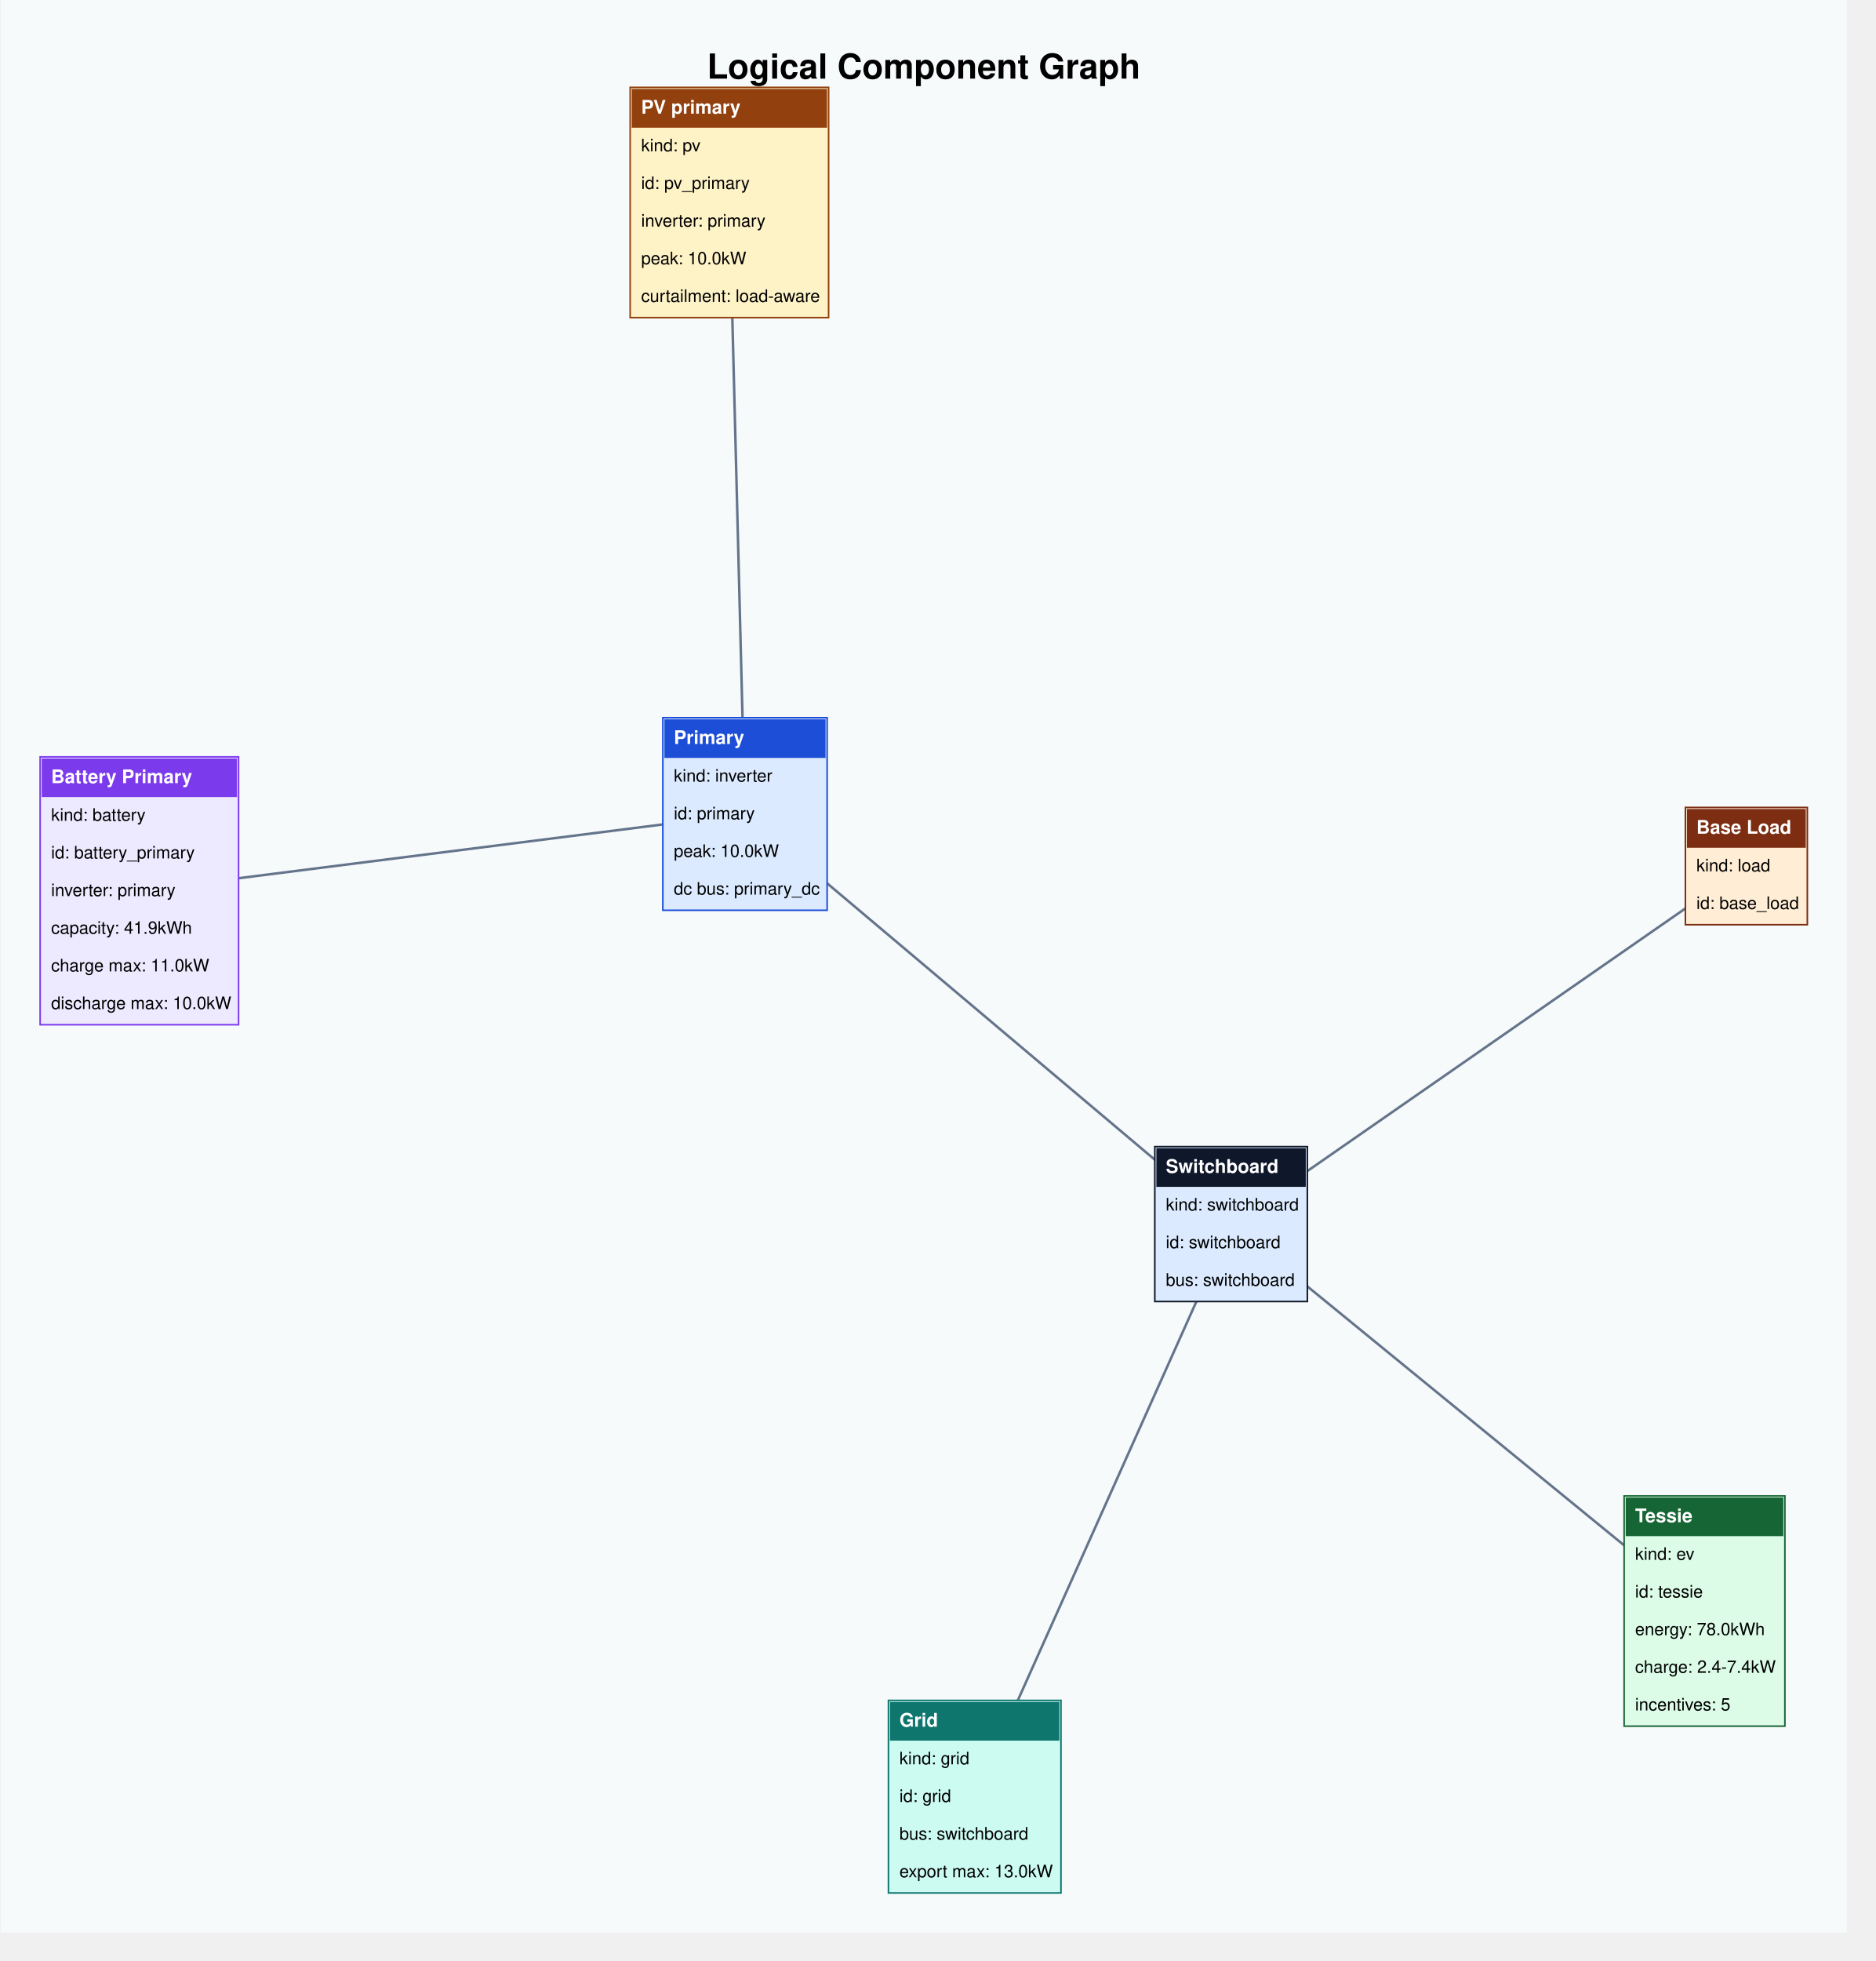
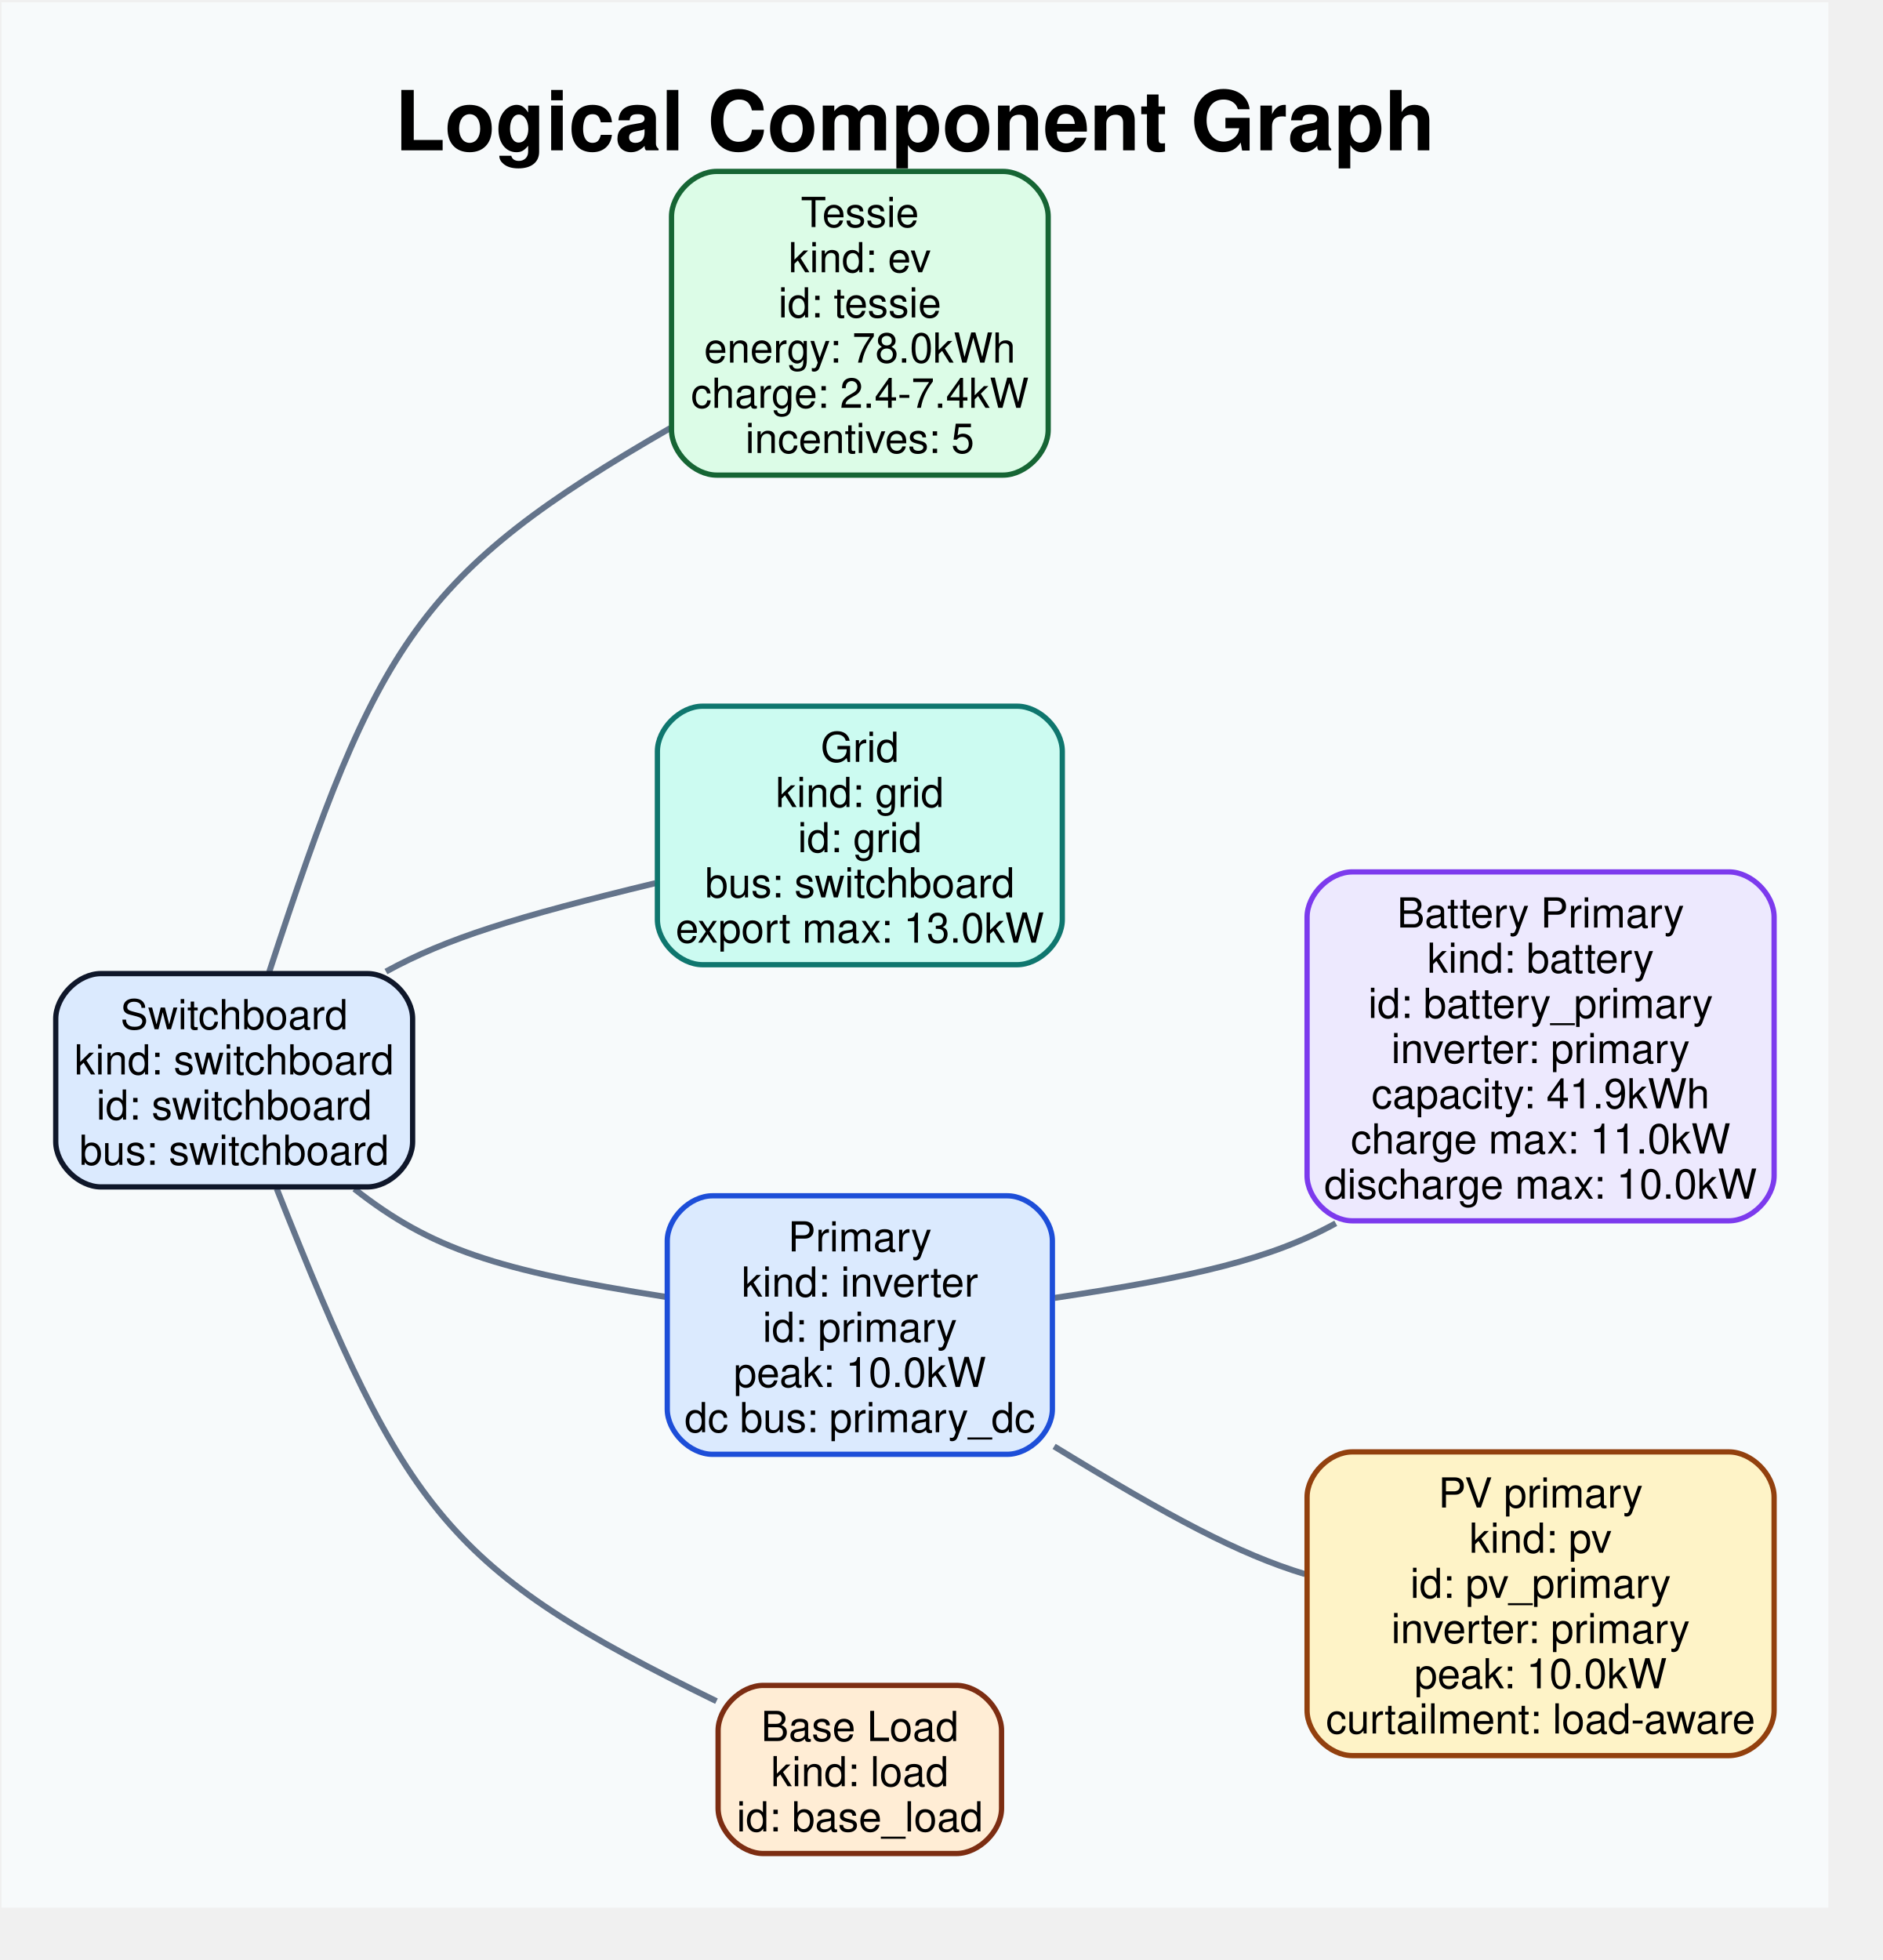
- <svg xmlns="http://www.w3.org/2000/svg" width="1213pt" height="1268pt" viewBox="18.00 18.00 1195.00 1250.00">
-   <g id="graph0" class="graph" transform="scale(1 1) rotate(0) translate(43.2 1224.63)">
-     <polygon fill="#f7fafb" stroke="none" points="-25.2,25.2 -25.2,-1206.63 1151.84,-1206.63 1151.84,25.2 -25.2,25.2" />
-     <text xml:space="preserve" text-anchor="middle" x="563.32" y="-1156.53" font-family="Helvetica,sans-Serif" font-weight="bold" font-size="22.00">Logical Component Graph</text>
+ <svg xmlns="http://www.w3.org/2000/svg" width="514pt" height="535pt" viewBox="14.00 14.00 500.00 520.00">
+   <g id="graph0" class="graph" transform="scale(1 1) rotate(0) translate(28.8 505.94)">
+     <polygon fill="#f7fafb" stroke="none" points="-14.4,14.4 -14.4,-491.54 470.71,-491.54 470.71,14.4 -14.4,14.4" />
+     <text xml:space="preserve" text-anchor="middle" x="228.15" y="-452.24" font-family="Helvetica,sans-Serif" font-weight="bold" font-size="22.00">Logical Component Graph</text>
    <g id="edge1" class="edge">
-       <path fill="none" stroke="#64748b" stroke-width="1.6" d="M397.28,-681.16C326.99,-672.25 201.86,-656.38 126.32,-646.8" />
+       <path fill="none" stroke="#64748b" stroke-width="1.6" d="M265.26,-147.53C302.34,-153.1 322.72,-157.86 339.91,-167.34" />
    </g>
    <g id="edge2" class="edge">
-       <path fill="none" stroke="#64748b" stroke-width="1.6" d="M447.79,-749.1C446.03,-818.24 443.16,-930.6 441.28,-1004.29" />
+       <path fill="none" stroke="#64748b" stroke-width="1.6" d="M265.12,-108.1C296.14,-89.12 314.28,-79.49 331.74,-74.19" />
    </g>
    <g id="edge6" class="edge">
-       <path fill="none" stroke="#64748b" stroke-width="1.6" d="M807.75,-386.75C863.15,-341.46 953.44,-267.68 1009.93,-221.51" />
+       <path fill="none" stroke="#64748b" stroke-width="1.6" d="M56.69,-234.07C85.32,-321.48 96.27,-339.92 163.18,-378.48" />
    </g>
    <g id="edge4" class="edge">
-       <path fill="none" stroke="#64748b" stroke-width="1.6" d="M737.21,-377.15C707.67,-311.19 655.26,-194.14 623.21,-122.57" />
+       <path fill="none" stroke="#64748b" stroke-width="1.6" d="M87.69,-234.18C103.72,-242.99 122.15,-248.69 159.23,-257.65" />
    </g>
    <g id="edge5" class="edge">
-       <path fill="none" stroke="#64748b" stroke-width="1.6" d="M710.83,-467.22C653.97,-515.18 560.02,-594.42 501.57,-643.72" />
+       <path fill="none" stroke="#64748b" stroke-width="1.6" d="M79.3,-176.47C99.71,-160.46 117.16,-154.85 161.92,-147.81" />
    </g>
    <g id="edge3" class="edge">
-       <path fill="none" stroke="#64748b" stroke-width="1.6" d="M807.72,-460.05C873.41,-505.67 989.34,-586.2 1049.36,-627.89" />
+       <path fill="none" stroke="#64748b" stroke-width="1.6" d="M58.68,-176.53C92.97,-90.05 104.06,-75.34 175.46,-40.45" />
    </g>
    <g id="node1" class="node">
-       <polygon fill="#ede9fe" stroke="none" points="0,-553.43 0,-724.18 126.5,-724.18 126.5,-553.43 0,-553.43" />
-       <polygon fill="#7c3aed" stroke="none" points="1,-698.43 1,-723.18 125.5,-723.18 125.5,-698.43 1,-698.43" />
-       <text xml:space="preserve" text-anchor="start" x="7" y="-707.43" font-family="Helvetica,sans-Serif" font-weight="bold" font-size="12.00" fill="white">Battery Primary</text>
-       <polygon fill="#ede9fe" stroke="none" points="1,-674.43 1,-698.43 125.5,-698.43 125.5,-674.43 1,-674.43" />
-       <text xml:space="preserve" text-anchor="start" x="7" y="-683.43" font-family="Helvetica,sans-Serif" font-size="11.00">kind: battery</text>
-       <polygon fill="#ede9fe" stroke="none" points="1,-650.43 1,-674.43 125.5,-674.43 125.5,-650.43 1,-650.43" />
-       <text xml:space="preserve" text-anchor="start" x="7" y="-659.43" font-family="Helvetica,sans-Serif" font-size="11.00">id: battery_primary</text>
-       <polygon fill="#ede9fe" stroke="none" points="1,-626.43 1,-650.43 125.5,-650.43 125.5,-626.43 1,-626.43" />
-       <text xml:space="preserve" text-anchor="start" x="7" y="-635.43" font-family="Helvetica,sans-Serif" font-size="11.00">inverter: primary</text>
-       <polygon fill="#ede9fe" stroke="none" points="1,-602.43 1,-626.43 125.5,-626.43 125.5,-602.43 1,-602.43" />
-       <text xml:space="preserve" text-anchor="start" x="7" y="-611.43" font-family="Helvetica,sans-Serif" font-size="11.00">capacity: 41.9kWh</text>
-       <polygon fill="#ede9fe" stroke="none" points="1,-578.43 1,-602.43 125.5,-602.43 125.5,-578.43 1,-578.43" />
-       <text xml:space="preserve" text-anchor="start" x="7" y="-587.43" font-family="Helvetica,sans-Serif" font-size="11.00">charge max: 11.0kW</text>
-       <polygon fill="#ede9fe" stroke="none" points="1,-554.43 1,-578.43 125.5,-578.43 125.5,-554.43 1,-554.43" />
-       <text xml:space="preserve" text-anchor="start" x="7" y="-563.43" font-family="Helvetica,sans-Serif" font-size="11.00">discharge max: 10.0kW</text>
-       <polygon fill="none" stroke="#7c3aed" points="0,-553.43 0,-724.18 126.5,-724.18 126.5,-553.43 0,-553.43" />
+       <path fill="#ede9fe" stroke="#7c3aed" stroke-width="1.4" d="M444.31,-260.64C444.31,-260.64 344.29,-260.64 344.29,-260.64 338.29,-260.64 332.29,-254.64 332.29,-248.64 332.29,-248.64 332.29,-180 332.29,-180 332.29,-174 338.29,-168 344.29,-168 344.29,-168 444.31,-168 444.31,-168 450.31,-168 456.31,-174 456.31,-180 456.31,-180 456.31,-248.64 456.31,-248.64 456.31,-254.64 450.31,-260.64 444.31,-260.64" />
+       <text xml:space="preserve" text-anchor="middle" x="394.3" y="-245.87" font-family="Helvetica,sans-Serif" font-size="11.00">Battery Primary</text>
+       <text xml:space="preserve" text-anchor="middle" x="394.3" y="-233.87" font-family="Helvetica,sans-Serif" font-size="11.00">kind: battery</text>
+       <text xml:space="preserve" text-anchor="middle" x="394.3" y="-221.87" font-family="Helvetica,sans-Serif" font-size="11.00">id: battery_primary</text>
+       <text xml:space="preserve" text-anchor="middle" x="394.3" y="-209.87" font-family="Helvetica,sans-Serif" font-size="11.00">inverter: primary</text>
+       <text xml:space="preserve" text-anchor="middle" x="394.3" y="-197.87" font-family="Helvetica,sans-Serif" font-size="11.00">capacity: 41.9kWh</text>
+       <text xml:space="preserve" text-anchor="middle" x="394.3" y="-185.87" font-family="Helvetica,sans-Serif" font-size="11.00">charge max: 11.0kW</text>
+       <text xml:space="preserve" text-anchor="middle" x="394.3" y="-173.87" font-family="Helvetica,sans-Serif" font-size="11.00">discharge max: 10.0kW</text>
    </g>
    <g id="node2" class="node">
-       <polygon fill="#dcfce7" stroke="none" points="1009.83,-106.33 1009.83,-253.08 1112.33,-253.08 1112.33,-106.33 1009.83,-106.33" />
-       <polygon fill="#166534" stroke="none" points="1010.83,-227.33 1010.83,-252.08 1111.33,-252.08 1111.33,-227.33 1010.83,-227.33" />
-       <text xml:space="preserve" text-anchor="start" x="1016.83" y="-236.33" font-family="Helvetica,sans-Serif" font-weight="bold" font-size="12.00" fill="white">Tessie</text>
-       <polygon fill="#dcfce7" stroke="none" points="1010.83,-203.33 1010.83,-227.33 1111.33,-227.33 1111.33,-203.33 1010.83,-203.33" />
-       <text xml:space="preserve" text-anchor="start" x="1016.83" y="-212.33" font-family="Helvetica,sans-Serif" font-size="11.00">kind: ev</text>
-       <polygon fill="#dcfce7" stroke="none" points="1010.83,-179.33 1010.83,-203.33 1111.33,-203.33 1111.33,-179.33 1010.83,-179.33" />
-       <text xml:space="preserve" text-anchor="start" x="1016.83" y="-188.33" font-family="Helvetica,sans-Serif" font-size="11.00">id: tessie</text>
-       <polygon fill="#dcfce7" stroke="none" points="1010.83,-155.33 1010.83,-179.33 1111.33,-179.33 1111.33,-155.33 1010.83,-155.33" />
-       <text xml:space="preserve" text-anchor="start" x="1016.83" y="-164.33" font-family="Helvetica,sans-Serif" font-size="11.00">energy: 78.0kWh</text>
-       <polygon fill="#dcfce7" stroke="none" points="1010.83,-131.33 1010.83,-155.33 1111.33,-155.33 1111.33,-131.33 1010.83,-131.33" />
-       <text xml:space="preserve" text-anchor="start" x="1016.83" y="-140.33" font-family="Helvetica,sans-Serif" font-size="11.00">charge: 2.4-7.4kW</text>
-       <polygon fill="#dcfce7" stroke="none" points="1010.83,-107.33 1010.83,-131.33 1111.33,-131.33 1111.33,-107.33 1010.83,-107.33" />
-       <text xml:space="preserve" text-anchor="start" x="1016.83" y="-116.33" font-family="Helvetica,sans-Serif" font-size="11.00">incentives: 5</text>
-       <polygon fill="none" stroke="#166534" points="1009.83,-106.33 1009.83,-253.08 1112.33,-253.08 1112.33,-106.33 1009.83,-106.33" />
+       <path fill="#dcfce7" stroke="#166534" stroke-width="1.4" d="M251.54,-446.64C251.54,-446.64 175.52,-446.64 175.52,-446.64 169.52,-446.64 163.52,-440.64 163.52,-434.64 163.52,-434.64 163.52,-378 163.52,-378 163.52,-372 169.52,-366 175.52,-366 175.52,-366 251.54,-366 251.54,-366 257.54,-366 263.54,-372 263.54,-378 263.54,-378 263.54,-434.64 263.54,-434.64 263.54,-440.64 257.54,-446.64 251.54,-446.64" />
+       <text xml:space="preserve" text-anchor="middle" x="213.53" y="-431.87" font-family="Helvetica,sans-Serif" font-size="11.00">Tessie</text>
+       <text xml:space="preserve" text-anchor="middle" x="213.53" y="-419.87" font-family="Helvetica,sans-Serif" font-size="11.00">kind: ev</text>
+       <text xml:space="preserve" text-anchor="middle" x="213.53" y="-407.87" font-family="Helvetica,sans-Serif" font-size="11.00">id: tessie</text>
+       <text xml:space="preserve" text-anchor="middle" x="213.53" y="-395.87" font-family="Helvetica,sans-Serif" font-size="11.00">energy: 78.0kWh</text>
+       <text xml:space="preserve" text-anchor="middle" x="213.53" y="-383.87" font-family="Helvetica,sans-Serif" font-size="11.00">charge: 2.4-7.4kW</text>
+       <text xml:space="preserve" text-anchor="middle" x="213.53" y="-371.87" font-family="Helvetica,sans-Serif" font-size="11.00">incentives: 5</text>
    </g>
    <g id="node3" class="node">
-       <polygon fill="#ccfbf1" stroke="none" points="540.81,0 540.81,-122.75 650.81,-122.75 650.81,0 540.81,0" />
-       <polygon fill="#0f766e" stroke="none" points="541.81,-97 541.81,-121.75 649.81,-121.75 649.81,-97 541.81,-97" />
-       <text xml:space="preserve" text-anchor="start" x="547.81" y="-106" font-family="Helvetica,sans-Serif" font-weight="bold" font-size="12.00" fill="white">Grid</text>
-       <polygon fill="#ccfbf1" stroke="none" points="541.81,-73 541.81,-97 649.81,-97 649.81,-73 541.81,-73" />
-       <text xml:space="preserve" text-anchor="start" x="547.81" y="-82" font-family="Helvetica,sans-Serif" font-size="11.00">kind: grid</text>
-       <polygon fill="#ccfbf1" stroke="none" points="541.81,-49 541.81,-73 649.81,-73 649.81,-49 541.81,-49" />
-       <text xml:space="preserve" text-anchor="start" x="547.81" y="-58" font-family="Helvetica,sans-Serif" font-size="11.00">id: grid</text>
-       <polygon fill="#ccfbf1" stroke="none" points="541.81,-25 541.81,-49 649.81,-49 649.81,-25 541.81,-25" />
-       <text xml:space="preserve" text-anchor="start" x="547.81" y="-34" font-family="Helvetica,sans-Serif" font-size="11.00">bus: switchboard</text>
-       <polygon fill="#ccfbf1" stroke="none" points="541.81,-1 541.81,-25 649.81,-25 649.81,-1 541.81,-1" />
-       <text xml:space="preserve" text-anchor="start" x="547.81" y="-10" font-family="Helvetica,sans-Serif" font-size="11.00">export max: 13.0kW</text>
-       <polygon fill="none" stroke="#0f766e" points="540.81,0 540.81,-122.75 650.81,-122.75 650.81,0 540.81,0" />
+       <path fill="#ccfbf1" stroke="#0f766e" stroke-width="1.4" d="M255.29,-304.64C255.29,-304.64 171.77,-304.64 171.77,-304.64 165.77,-304.64 159.77,-298.64 159.77,-292.64 159.77,-292.64 159.77,-248 159.77,-248 159.77,-242 165.77,-236 171.77,-236 171.77,-236 255.29,-236 255.29,-236 261.29,-236 267.29,-242 267.29,-248 267.29,-248 267.29,-292.64 267.29,-292.64 267.29,-298.64 261.29,-304.64 255.29,-304.64" />
+       <text xml:space="preserve" text-anchor="middle" x="213.53" y="-289.87" font-family="Helvetica,sans-Serif" font-size="11.00">Grid</text>
+       <text xml:space="preserve" text-anchor="middle" x="213.53" y="-277.87" font-family="Helvetica,sans-Serif" font-size="11.00">kind: grid</text>
+       <text xml:space="preserve" text-anchor="middle" x="213.53" y="-265.87" font-family="Helvetica,sans-Serif" font-size="11.00">id: grid</text>
+       <text xml:space="preserve" text-anchor="middle" x="213.53" y="-253.87" font-family="Helvetica,sans-Serif" font-size="11.00">bus: switchboard</text>
+       <text xml:space="preserve" text-anchor="middle" x="213.53" y="-241.87" font-family="Helvetica,sans-Serif" font-size="11.00">export max: 13.0kW</text>
    </g>
    <g id="node4" class="node">
-       <polygon fill="#dbeafe" stroke="none" points="396.98,-626.39 396.98,-749.14 501.73,-749.14 501.73,-626.39 396.98,-626.39" />
-       <polygon fill="#1d4ed8" stroke="none" points="397.98,-723.39 397.98,-748.14 500.73,-748.14 500.73,-723.39 397.98,-723.39" />
-       <text xml:space="preserve" text-anchor="start" x="403.98" y="-732.39" font-family="Helvetica,sans-Serif" font-weight="bold" font-size="12.00" fill="white">Primary</text>
-       <polygon fill="#dbeafe" stroke="none" points="397.98,-699.39 397.98,-723.39 500.73,-723.39 500.73,-699.39 397.98,-699.39" />
-       <text xml:space="preserve" text-anchor="start" x="403.98" y="-708.39" font-family="Helvetica,sans-Serif" font-size="11.00">kind: inverter</text>
-       <polygon fill="#dbeafe" stroke="none" points="397.98,-675.39 397.98,-699.39 500.73,-699.39 500.73,-675.39 397.98,-675.39" />
-       <text xml:space="preserve" text-anchor="start" x="403.98" y="-684.39" font-family="Helvetica,sans-Serif" font-size="11.00">id: primary</text>
-       <polygon fill="#dbeafe" stroke="none" points="397.98,-651.39 397.98,-675.39 500.73,-675.39 500.73,-651.39 397.98,-651.39" />
-       <text xml:space="preserve" text-anchor="start" x="403.98" y="-660.39" font-family="Helvetica,sans-Serif" font-size="11.00">peak: 10.0kW</text>
-       <polygon fill="#dbeafe" stroke="none" points="397.98,-627.39 397.98,-651.39 500.73,-651.39 500.73,-627.39 397.98,-627.39" />
-       <text xml:space="preserve" text-anchor="start" x="403.98" y="-636.39" font-family="Helvetica,sans-Serif" font-size="11.00">dc bus: primary_dc</text>
-       <polygon fill="none" stroke="#1d4ed8" points="396.98,-626.39 396.98,-749.14 501.73,-749.14 501.73,-626.39 396.98,-626.39" />
+       <path fill="#dbeafe" stroke="#1d4ed8" stroke-width="1.4" d="M252.66,-174.64C252.66,-174.64 174.39,-174.64 174.39,-174.64 168.39,-174.64 162.39,-168.64 162.39,-162.64 162.39,-162.64 162.39,-118 162.39,-118 162.39,-112 168.39,-106 174.39,-106 174.39,-106 252.66,-106 252.66,-106 258.66,-106 264.66,-112 264.66,-118 264.66,-118 264.66,-162.64 264.66,-162.64 264.66,-168.64 258.66,-174.64 252.66,-174.64" />
+       <text xml:space="preserve" text-anchor="middle" x="213.53" y="-159.87" font-family="Helvetica,sans-Serif" font-size="11.00">Primary</text>
+       <text xml:space="preserve" text-anchor="middle" x="213.53" y="-147.87" font-family="Helvetica,sans-Serif" font-size="11.00">kind: inverter</text>
+       <text xml:space="preserve" text-anchor="middle" x="213.53" y="-135.87" font-family="Helvetica,sans-Serif" font-size="11.00">id: primary</text>
+       <text xml:space="preserve" text-anchor="middle" x="213.53" y="-123.87" font-family="Helvetica,sans-Serif" font-size="11.00">peak: 10.0kW</text>
+       <text xml:space="preserve" text-anchor="middle" x="213.53" y="-111.87" font-family="Helvetica,sans-Serif" font-size="11.00">dc bus: primary_dc</text>
    </g>
    <g id="node5" class="node">
-       <polygon fill="#ffedd5" stroke="none" points="1048.89,-617.19 1048.89,-691.94 1126.64,-691.94 1126.64,-617.19 1048.89,-617.19" />
-       <polygon fill="#7c2d12" stroke="none" points="1049.89,-666.19 1049.89,-690.94 1125.64,-690.94 1125.64,-666.19 1049.89,-666.19" />
-       <text xml:space="preserve" text-anchor="start" x="1055.89" y="-675.19" font-family="Helvetica,sans-Serif" font-weight="bold" font-size="12.00" fill="white">Base Load</text>
-       <polygon fill="#ffedd5" stroke="none" points="1049.89,-642.19 1049.89,-666.19 1125.64,-666.19 1125.64,-642.19 1049.89,-642.19" />
-       <text xml:space="preserve" text-anchor="start" x="1055.89" y="-651.19" font-family="Helvetica,sans-Serif" font-size="11.00">kind: load</text>
-       <polygon fill="#ffedd5" stroke="none" points="1049.89,-618.19 1049.89,-642.19 1125.64,-642.19 1125.64,-618.19 1049.89,-618.19" />
-       <text xml:space="preserve" text-anchor="start" x="1055.89" y="-627.19" font-family="Helvetica,sans-Serif" font-size="11.00">id: base_load</text>
-       <polygon fill="none" stroke="#7c2d12" points="1048.89,-617.19 1048.89,-691.94 1126.64,-691.94 1126.64,-617.19 1048.89,-617.19" />
+       <path fill="#ffedd5" stroke="#7c2d12" stroke-width="1.4" d="M239.16,-44.64C239.16,-44.64 187.89,-44.64 187.89,-44.64 181.89,-44.64 175.89,-38.64 175.89,-32.64 175.89,-32.64 175.89,-12 175.89,-12 175.89,-6 181.89,0 187.89,0 187.89,0 239.16,0 239.16,0 245.16,0 251.16,-6 251.16,-12 251.16,-12 251.16,-32.64 251.16,-32.64 251.16,-38.64 245.16,-44.64 239.16,-44.64" />
+       <text xml:space="preserve" text-anchor="middle" x="213.53" y="-29.87" font-family="Helvetica,sans-Serif" font-size="11.00">Base Load</text>
+       <text xml:space="preserve" text-anchor="middle" x="213.53" y="-17.87" font-family="Helvetica,sans-Serif" font-size="11.00">kind: load</text>
+       <text xml:space="preserve" text-anchor="middle" x="213.53" y="-5.87" font-family="Helvetica,sans-Serif" font-size="11.00">id: base_load</text>
    </g>
    <g id="node6" class="node">
-       <polygon fill="#fef3c7" stroke="none" points="376.16,-1004.18 376.16,-1150.93 502.66,-1150.93 502.66,-1004.18 376.16,-1004.18" />
-       <polygon fill="#92400e" stroke="none" points="377.16,-1125.18 377.16,-1149.93 501.66,-1149.93 501.66,-1125.18 377.16,-1125.18" />
-       <text xml:space="preserve" text-anchor="start" x="383.16" y="-1134.18" font-family="Helvetica,sans-Serif" font-weight="bold" font-size="12.00" fill="white">PV primary</text>
-       <polygon fill="#fef3c7" stroke="none" points="377.16,-1101.18 377.16,-1125.18 501.66,-1125.18 501.66,-1101.18 377.16,-1101.18" />
-       <text xml:space="preserve" text-anchor="start" x="383.16" y="-1110.18" font-family="Helvetica,sans-Serif" font-size="11.00">kind: pv</text>
-       <polygon fill="#fef3c7" stroke="none" points="377.16,-1077.18 377.16,-1101.18 501.66,-1101.18 501.66,-1077.18 377.16,-1077.18" />
-       <text xml:space="preserve" text-anchor="start" x="383.16" y="-1086.18" font-family="Helvetica,sans-Serif" font-size="11.00">id: pv_primary</text>
-       <polygon fill="#fef3c7" stroke="none" points="377.16,-1053.18 377.16,-1077.18 501.66,-1077.18 501.66,-1053.18 377.16,-1053.18" />
-       <text xml:space="preserve" text-anchor="start" x="383.16" y="-1062.18" font-family="Helvetica,sans-Serif" font-size="11.00">inverter: primary</text>
-       <polygon fill="#fef3c7" stroke="none" points="377.16,-1029.18 377.16,-1053.18 501.66,-1053.18 501.66,-1029.18 377.16,-1029.18" />
-       <text xml:space="preserve" text-anchor="start" x="383.16" y="-1038.18" font-family="Helvetica,sans-Serif" font-size="11.00">peak: 10.0kW</text>
-       <polygon fill="#fef3c7" stroke="none" points="377.16,-1005.18 377.16,-1029.18 501.66,-1029.18 501.66,-1005.18 377.16,-1005.18" />
-       <text xml:space="preserve" text-anchor="start" x="383.16" y="-1014.18" font-family="Helvetica,sans-Serif" font-size="11.00">curtailment: load-aware</text>
-       <polygon fill="none" stroke="#92400e" points="376.16,-1004.18 376.16,-1150.93 502.66,-1150.93 502.66,-1004.18 376.16,-1004.18" />
+       <path fill="#fef3c7" stroke="#92400e" stroke-width="1.4" d="M444.31,-106.64C444.31,-106.64 344.29,-106.64 344.29,-106.64 338.29,-106.64 332.29,-100.64 332.29,-94.64 332.29,-94.64 332.29,-38 332.29,-38 332.29,-32 338.29,-26 344.29,-26 344.29,-26 444.31,-26 444.31,-26 450.31,-26 456.31,-32 456.31,-38 456.31,-38 456.31,-94.64 456.31,-94.64 456.31,-100.64 450.31,-106.64 444.31,-106.64" />
+       <text xml:space="preserve" text-anchor="middle" x="394.3" y="-91.87" font-family="Helvetica,sans-Serif" font-size="11.00">PV primary</text>
+       <text xml:space="preserve" text-anchor="middle" x="394.3" y="-79.87" font-family="Helvetica,sans-Serif" font-size="11.00">kind: pv</text>
+       <text xml:space="preserve" text-anchor="middle" x="394.3" y="-67.87" font-family="Helvetica,sans-Serif" font-size="11.00">id: pv_primary</text>
+       <text xml:space="preserve" text-anchor="middle" x="394.3" y="-55.87" font-family="Helvetica,sans-Serif" font-size="11.00">inverter: primary</text>
+       <text xml:space="preserve" text-anchor="middle" x="394.3" y="-43.87" font-family="Helvetica,sans-Serif" font-size="11.00">peak: 10.0kW</text>
+       <text xml:space="preserve" text-anchor="middle" x="394.3" y="-31.87" font-family="Helvetica,sans-Serif" font-size="11.00">curtailment: load-aware</text>
    </g>
    <g id="node7" class="node">
-       <polygon fill="#dbeafe" stroke="none" points="710.63,-377 710.63,-475.75 807.88,-475.75 807.88,-377 710.63,-377" />
-       <polygon fill="#0f172a" stroke="none" points="711.63,-450 711.63,-474.75 806.88,-474.75 806.88,-450 711.63,-450" />
-       <text xml:space="preserve" text-anchor="start" x="717.63" y="-459" font-family="Helvetica,sans-Serif" font-weight="bold" font-size="12.00" fill="white">Switchboard</text>
-       <polygon fill="#dbeafe" stroke="none" points="711.63,-426 711.63,-450 806.88,-450 806.88,-426 711.63,-426" />
-       <text xml:space="preserve" text-anchor="start" x="717.63" y="-435" font-family="Helvetica,sans-Serif" font-size="11.00">kind: switchboard</text>
-       <polygon fill="#dbeafe" stroke="none" points="711.63,-402 711.63,-426 806.88,-426 806.88,-402 711.63,-402" />
-       <text xml:space="preserve" text-anchor="start" x="717.63" y="-411" font-family="Helvetica,sans-Serif" font-size="11.00">id: switchboard</text>
-       <polygon fill="#dbeafe" stroke="none" points="711.63,-378 711.63,-402 806.88,-402 806.88,-378 711.63,-378" />
-       <text xml:space="preserve" text-anchor="start" x="717.63" y="-387" font-family="Helvetica,sans-Serif" font-size="11.00">bus: switchboard</text>
-       <polygon fill="none" stroke="#0f172a" points="710.63,-377 710.63,-475.75 807.88,-475.75 807.88,-377 710.63,-377" />
+       <path fill="#dbeafe" stroke="#0f172a" stroke-width="1.4" d="M82.77,-233.64C82.77,-233.64 12,-233.64 12,-233.64 6,-233.64 0,-227.64 0,-221.64 0,-221.64 0,-189 0,-189 0,-183 6,-177 12,-177 12,-177 82.77,-177 82.77,-177 88.77,-177 94.77,-183 94.77,-189 94.77,-189 94.77,-221.64 94.77,-221.64 94.77,-227.64 88.77,-233.64 82.77,-233.64" />
+       <text xml:space="preserve" text-anchor="middle" x="47.38" y="-218.87" font-family="Helvetica,sans-Serif" font-size="11.00">Switchboard</text>
+       <text xml:space="preserve" text-anchor="middle" x="47.38" y="-206.87" font-family="Helvetica,sans-Serif" font-size="11.00">kind: switchboard</text>
+       <text xml:space="preserve" text-anchor="middle" x="47.38" y="-194.87" font-family="Helvetica,sans-Serif" font-size="11.00">id: switchboard</text>
+       <text xml:space="preserve" text-anchor="middle" x="47.38" y="-182.87" font-family="Helvetica,sans-Serif" font-size="11.00">bus: switchboard</text>
    </g>
  </g>
</svg>
